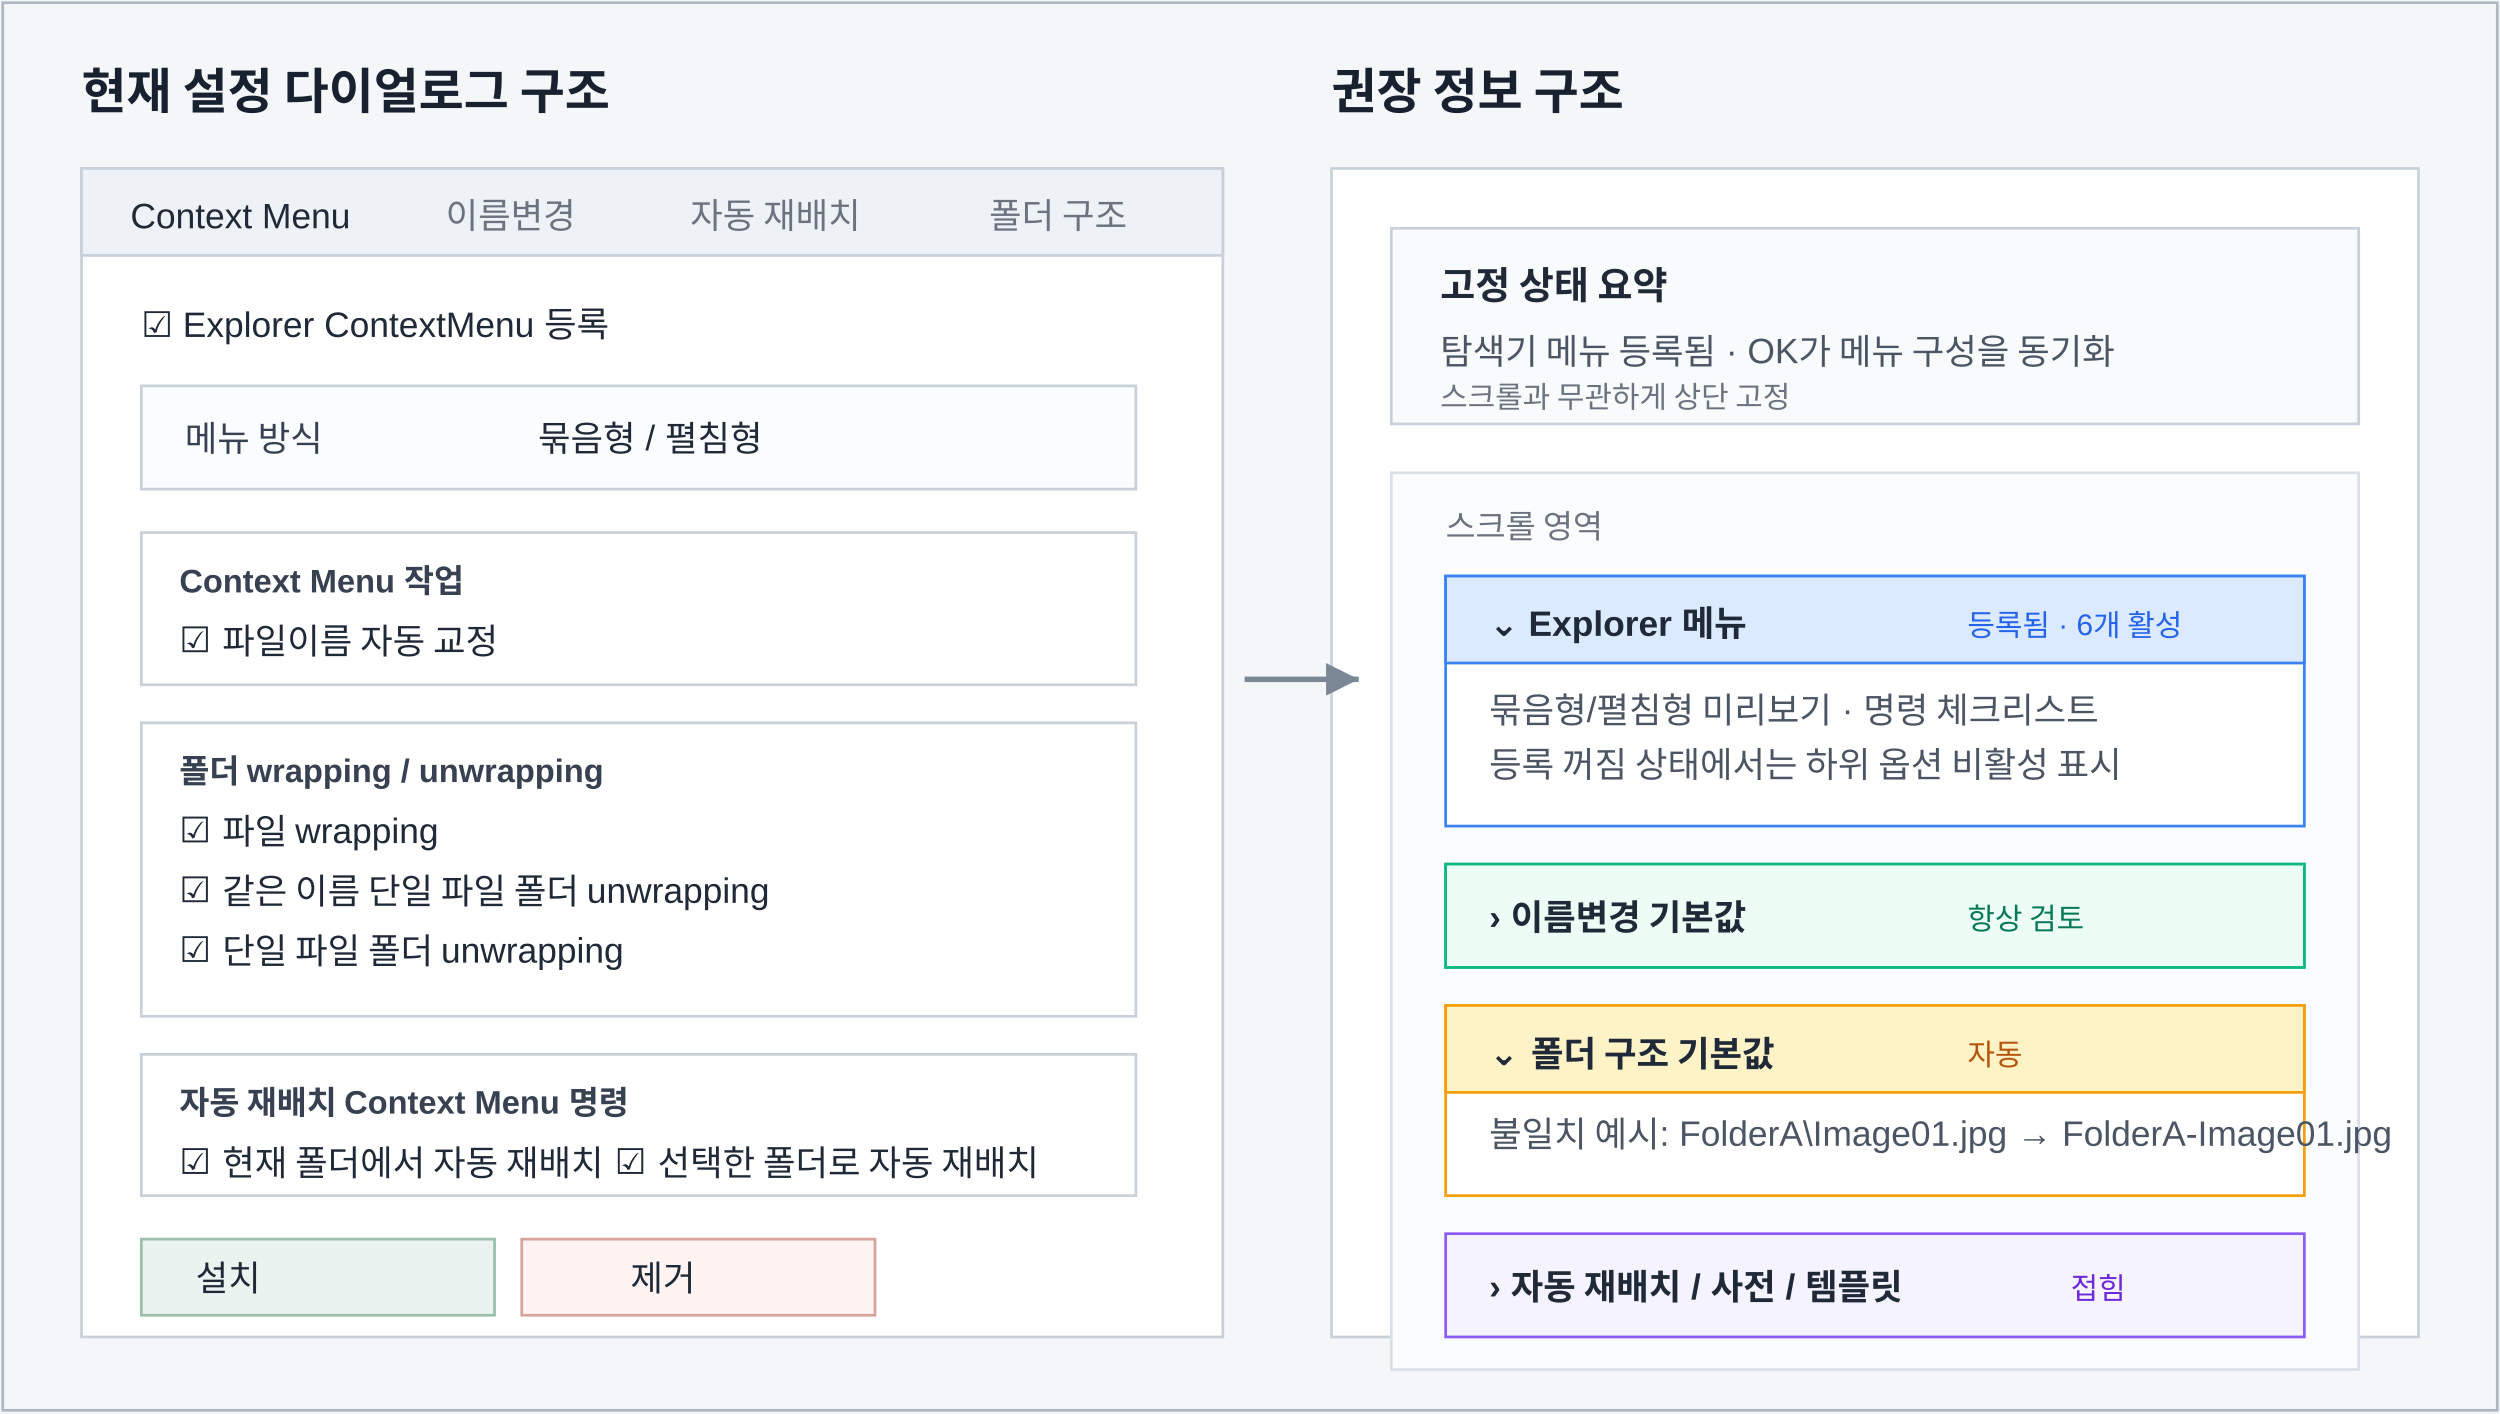
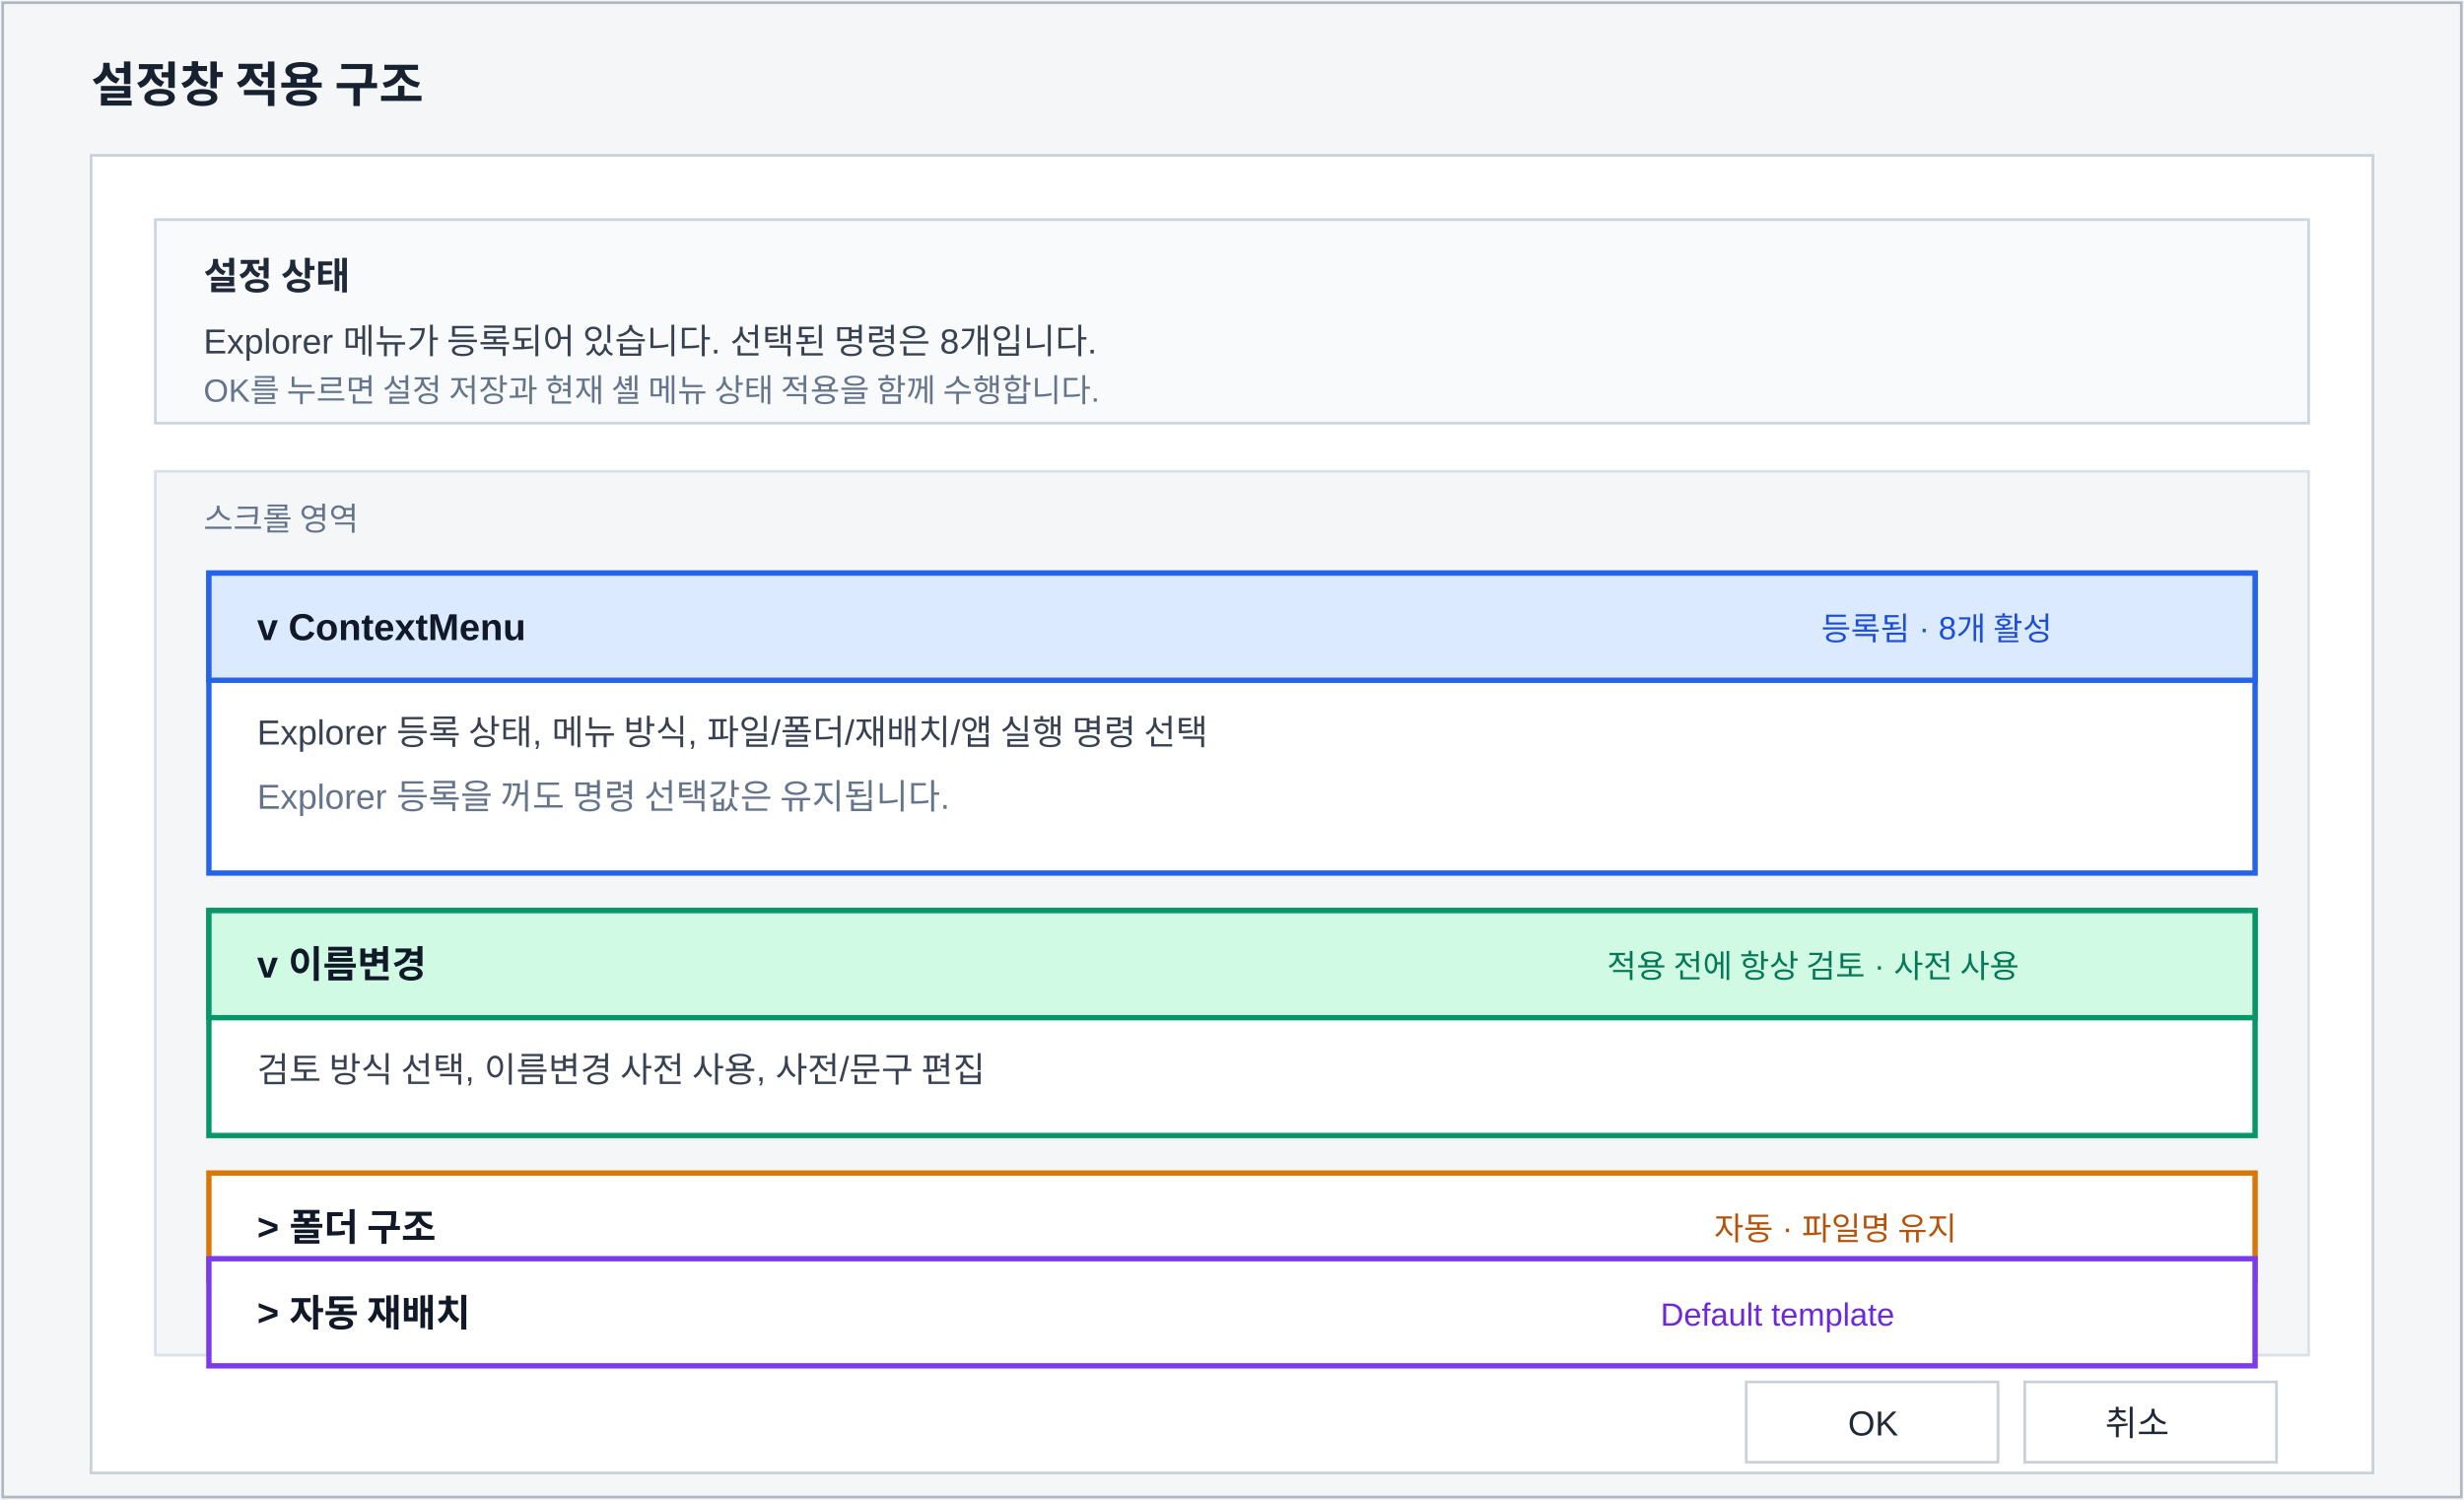
- <svg xmlns="http://www.w3.org/2000/svg" width="920" height="520" viewBox="0 0 920 520" role="img" aria-labelledby="title desc">
-   <rect width="920" height="520" fill="#f4f6f8" />
-   <rect x="1" y="1" width="918" height="518" fill="none" stroke="#aeb7c2" />
-   <text x="30" y="40" font-family="Segoe UI, Arial, sans-serif" font-size="18" font-weight="600" fill="#18212f">현재 설정 다이얼로그 구조</text>
-   <rect x="30" y="62" width="420" height="430" fill="#ffffff" stroke="#c8d0da" />
-   <rect x="30" y="62" width="420" height="32" fill="#eef2f6" stroke="#c8d0da" />
-   <text x="48" y="84" font-family="Segoe UI, Arial, sans-serif" font-size="13" fill="#1f2937">Context Menu</text>
-   <text x="164" y="84" font-family="Segoe UI, Arial, sans-serif" font-size="13" fill="#6b7280">이름변경</text>
-   <text x="254" y="84" font-family="Segoe UI, Arial, sans-serif" font-size="13" fill="#6b7280">자동 재배치</text>
-   <text x="364" y="84" font-family="Segoe UI, Arial, sans-serif" font-size="13" fill="#6b7280">폴더 구조</text>
-   <text x="52" y="124" font-family="Segoe UI, Arial, sans-serif" font-size="13" fill="#1f2937">☑ Explorer ContextMenu 등록</text>
-   <rect x="52" y="142" width="366" height="38" fill="#fbfcfd" stroke="#c8d0da" />
-   <text x="68" y="166" font-family="Segoe UI, Arial, sans-serif" font-size="13" fill="#374151">메뉴 방식</text>
-   <text x="198" y="166" font-family="Segoe UI, Arial, sans-serif" font-size="13" fill="#1f2937">묶음형 / 펼침형</text>
-   <rect x="52" y="196" width="366" height="56" fill="#ffffff" stroke="#c8d0da" />
-   <text x="66" y="218" font-family="Segoe UI, Arial, sans-serif" font-size="12" font-weight="600" fill="#374151">Context Menu 작업</text>
-   <text x="66" y="240" font-family="Segoe UI, Arial, sans-serif" font-size="13" fill="#1f2937">☑ 파일이름 자동 교정</text>
-   <rect x="52" y="266" width="366" height="108" fill="#ffffff" stroke="#c8d0da" />
-   <text x="66" y="288" font-family="Segoe UI, Arial, sans-serif" font-size="12" font-weight="600" fill="#374151">폴더 wrapping / unwrapping</text>
-   <text x="66" y="310" font-family="Segoe UI, Arial, sans-serif" font-size="13" fill="#1f2937">☑ 파일 wrapping</text>
-   <text x="66" y="332" font-family="Segoe UI, Arial, sans-serif" font-size="13" fill="#1f2937">☑ 같은 이름 단일 파일 폴더 unwrapping</text>
-   <text x="66" y="354" font-family="Segoe UI, Arial, sans-serif" font-size="13" fill="#1f2937">☑ 단일 파일 폴더 unwrapping</text>
-   <rect x="52" y="388" width="366" height="52" fill="#ffffff" stroke="#c8d0da" />
-   <text x="66" y="410" font-family="Segoe UI, Arial, sans-serif" font-size="12" font-weight="600" fill="#374151">자동 재배치 Context Menu 명령</text>
-   <text x="66" y="432" font-family="Segoe UI, Arial, sans-serif" font-size="13" fill="#1f2937">☑ 현재 폴더에서 자동 재배치  ☑ 선택한 폴더로 자동 재배치</text>
-   <rect x="52" y="456" width="130" height="28" fill="#eaf3ef" stroke="#9bbfaa" />
-   <text x="72" y="475" font-family="Segoe UI, Arial, sans-serif" font-size="13" fill="#1f2937">설치</text>
-   <rect x="192" y="456" width="130" height="28" fill="#fff4f2" stroke="#d7a39a" />
-   <text x="232" y="475" font-family="Segoe UI, Arial, sans-serif" font-size="13" fill="#1f2937">제거</text>
-   <text x="490" y="40" font-family="Segoe UI, Arial, sans-serif" font-size="18" font-weight="600" fill="#18212f">권장 정보 구조</text>
-   <rect x="490" y="62" width="400" height="430" fill="#ffffff" stroke="#c8d0da" />
-   <rect x="512" y="84" width="356" height="72" fill="#f8fafc" stroke="#c8d0da" />
-   <text x="530" y="110" font-family="Segoe UI, Arial, sans-serif" font-size="14" font-weight="600" fill="#1f2937">고정 상태 요약</text>
-   <text x="530" y="134" font-family="Segoe UI, Arial, sans-serif" font-size="13" fill="#4b5563">탐색기 메뉴 등록됨 · OK가 메뉴 구성을 동기화</text>
-   <text x="530" y="150" font-family="Segoe UI, Arial, sans-serif" font-size="11" fill="#6b7280">스크롤과 무관하게 상단 고정</text>
-   <rect x="512" y="174" width="356" height="330" fill="#fbfcfd" stroke="#d9e0e8" />
-   <text x="532" y="198" font-family="Segoe UI, Arial, sans-serif" font-size="12" fill="#6b7280">스크롤 영역</text>
-   <rect x="532" y="212" width="316" height="92" fill="#ffffff" stroke="#3b82f6" />
-   <rect x="532" y="212" width="316" height="32" fill="#dbeafe" stroke="#3b82f6" />
-   <text x="548" y="234" font-family="Segoe UI, Arial, sans-serif" font-size="13" font-weight="600" fill="#1f2937">⌄ Explorer 메뉴</text>
-   <text x="724" y="234" font-family="Segoe UI, Arial, sans-serif" font-size="11" fill="#2563eb">등록됨 · 6개 활성</text>
-   <text x="548" y="266" font-family="Segoe UI, Arial, sans-serif" font-size="13" fill="#4b5563">묶음형/펼침형 미리보기 · 명령 체크리스트</text>
-   <text x="548" y="286" font-family="Segoe UI, Arial, sans-serif" font-size="13" fill="#4b5563">등록 꺼짐 상태에서는 하위 옵션 비활성 표시</text>
-   <rect x="532" y="318" width="316" height="38" fill="#ffffff" stroke="#10b981" />
-   <rect x="532" y="318" width="316" height="38" fill="#ecfdf5" stroke="#10b981" />
-   <text x="548" y="342" font-family="Segoe UI, Arial, sans-serif" font-size="13" font-weight="600" fill="#1f2937">› 이름변경 기본값</text>
-   <text x="724" y="342" font-family="Segoe UI, Arial, sans-serif" font-size="11" fill="#047857">항상 검토</text>
-   <rect x="532" y="370" width="316" height="70" fill="#ffffff" stroke="#f59e0b" />
-   <rect x="532" y="370" width="316" height="32" fill="#fef3c7" stroke="#f59e0b" />
-   <text x="548" y="392" font-family="Segoe UI, Arial, sans-serif" font-size="13" font-weight="600" fill="#1f2937">⌄ 폴더 구조 기본값</text>
-   <text x="724" y="392" font-family="Segoe UI, Arial, sans-serif" font-size="11" fill="#b45309">자동</text>
-   <text x="548" y="422" font-family="Segoe UI, Arial, sans-serif" font-size="13" fill="#4b5563">불일치 예시: FolderA\Image01.jpg → FolderA-Image01.jpg</text>
-   <rect x="532" y="454" width="316" height="38" fill="#f5f3ff" stroke="#8b5cf6" />
-   <text x="548" y="478" font-family="Segoe UI, Arial, sans-serif" font-size="13" font-weight="600" fill="#1f2937">› 자동 재배치 / 사전 / 템플릿</text>
-   <text x="762" y="478" font-family="Segoe UI, Arial, sans-serif" font-size="11" fill="#6d28d9">접힘</text>
-   <path d="M458 250 C480 250 480 250 500 250" stroke="#7b8794" stroke-width="2" fill="none" marker-end="url(#arrow)" />
-   <defs>
-     <marker id="arrow" markerWidth="8" markerHeight="8" refX="6" refY="3" orient="auto">
-       <path d="M0,0 L0,6 L6,3 z" fill="#7b8794" />
-     </marker>
-   </defs>
+ <svg xmlns="http://www.w3.org/2000/svg" width="920" height="560" viewBox="0 0 920 560" role="img" aria-labelledby="title desc">
+   <rect width="920" height="560" fill="#f4f6f8" />
+   <rect x="1" y="1" width="918" height="558" fill="none" stroke="#aeb7c2" />
+   <text x="34" y="38" font-family="Segoe UI, Arial, sans-serif" font-size="18" font-weight="600" fill="#18212f">설정창 적용 구조</text>
+   <rect x="34" y="58" width="852" height="492" fill="#ffffff" stroke="#c8d0da" />
+   <rect x="58" y="82" width="804" height="76" fill="#f8fafc" stroke="#cbd5e1" />
+   <text x="76" y="108" font-family="Segoe UI, Arial, sans-serif" font-size="14" font-weight="600" fill="#1f2937">설정 상태</text>
+   <text x="76" y="132" font-family="Segoe UI, Arial, sans-serif" font-size="13" fill="#374151">Explorer 메뉴가 등록되어 있습니다. 선택된 명령은 8개입니다.</text>
+   <text x="76" y="150" font-family="Segoe UI, Arial, sans-serif" font-size="12" fill="#64748b">OK를 누르면 설정 저장과 현재 셸 메뉴 상태 적용을 함께 수행합니다.</text>
+   <rect x="58" y="176" width="804" height="330" fill="#f4f6f8" stroke="#d9e0e8" />
+   <text x="76" y="198" font-family="Segoe UI, Arial, sans-serif" font-size="12" fill="#64748b">스크롤 영역</text>
+   <rect x="78" y="214" width="764" height="112" fill="#ffffff" stroke="#2563eb" stroke-width="2" />
+   <rect x="78" y="214" width="764" height="40" fill="#dbeafe" stroke="#2563eb" stroke-width="2" />
+   <text x="96" y="239" font-family="Segoe UI, Arial, sans-serif" font-size="14" font-weight="600" fill="#111827">v  ContextMenu</text>
+   <text x="680" y="239" font-family="Segoe UI, Arial, sans-serif" font-size="12" fill="#1d4ed8">등록됨 · 8개 활성</text>
+   <text x="96" y="278" font-family="Segoe UI, Arial, sans-serif" font-size="13" fill="#374151">Explorer 등록 상태, 메뉴 방식, 파일/폴더/재배치/앱 실행 명령 선택</text>
+   <text x="96" y="302" font-family="Segoe UI, Arial, sans-serif" font-size="13" fill="#64748b">Explorer 등록을 꺼도 명령 선택값은 유지됩니다.</text>
+   <rect x="78" y="340" width="764" height="84" fill="#ffffff" stroke="#059669" stroke-width="2" />
+   <rect x="78" y="340" width="764" height="40" fill="#d1fae5" stroke="#059669" stroke-width="2" />
+   <text x="96" y="365" font-family="Segoe UI, Arial, sans-serif" font-size="14" font-weight="600" fill="#111827">v  이름변경</text>
+   <text x="600" y="365" font-family="Segoe UI, Arial, sans-serif" font-size="12" fill="#047857">적용 전에 항상 검토 · 사전 사용</text>
+   <text x="96" y="404" font-family="Segoe UI, Arial, sans-serif" font-size="13" fill="#374151">검토 방식 선택, 이름변경 사전 사용, 사전/문구 편집</text>
+   <rect x="78" y="438" width="764" height="40" fill="#ffffff" stroke="#d97706" stroke-width="2" />
+   <text x="96" y="463" font-family="Segoe UI, Arial, sans-serif" font-size="14" font-weight="600" fill="#111827">&gt;  폴더 구조</text>
+   <text x="640" y="463" font-family="Segoe UI, Arial, sans-serif" font-size="12" fill="#b45309">자동 · 파일명 유지</text>
+   <rect x="78" y="470" width="764" height="40" fill="#ffffff" stroke="#7c3aed" stroke-width="2" />
+   <text x="96" y="495" font-family="Segoe UI, Arial, sans-serif" font-size="14" font-weight="600" fill="#111827">&gt;  자동 재배치</text>
+   <text x="620" y="495" font-family="Segoe UI, Arial, sans-serif" font-size="12" fill="#6d28d9">Default template</text>
+   <rect x="652" y="516" width="94" height="30" fill="#ffffff" stroke="#c8d0da" />
+   <text x="690" y="536" font-family="Segoe UI, Arial, sans-serif" font-size="13" fill="#1f2937">OK</text>
+   <rect x="756" y="516" width="94" height="30" fill="#ffffff" stroke="#c8d0da" />
+   <text x="786" y="536" font-family="Segoe UI, Arial, sans-serif" font-size="13" fill="#1f2937">취소</text>
</svg>
